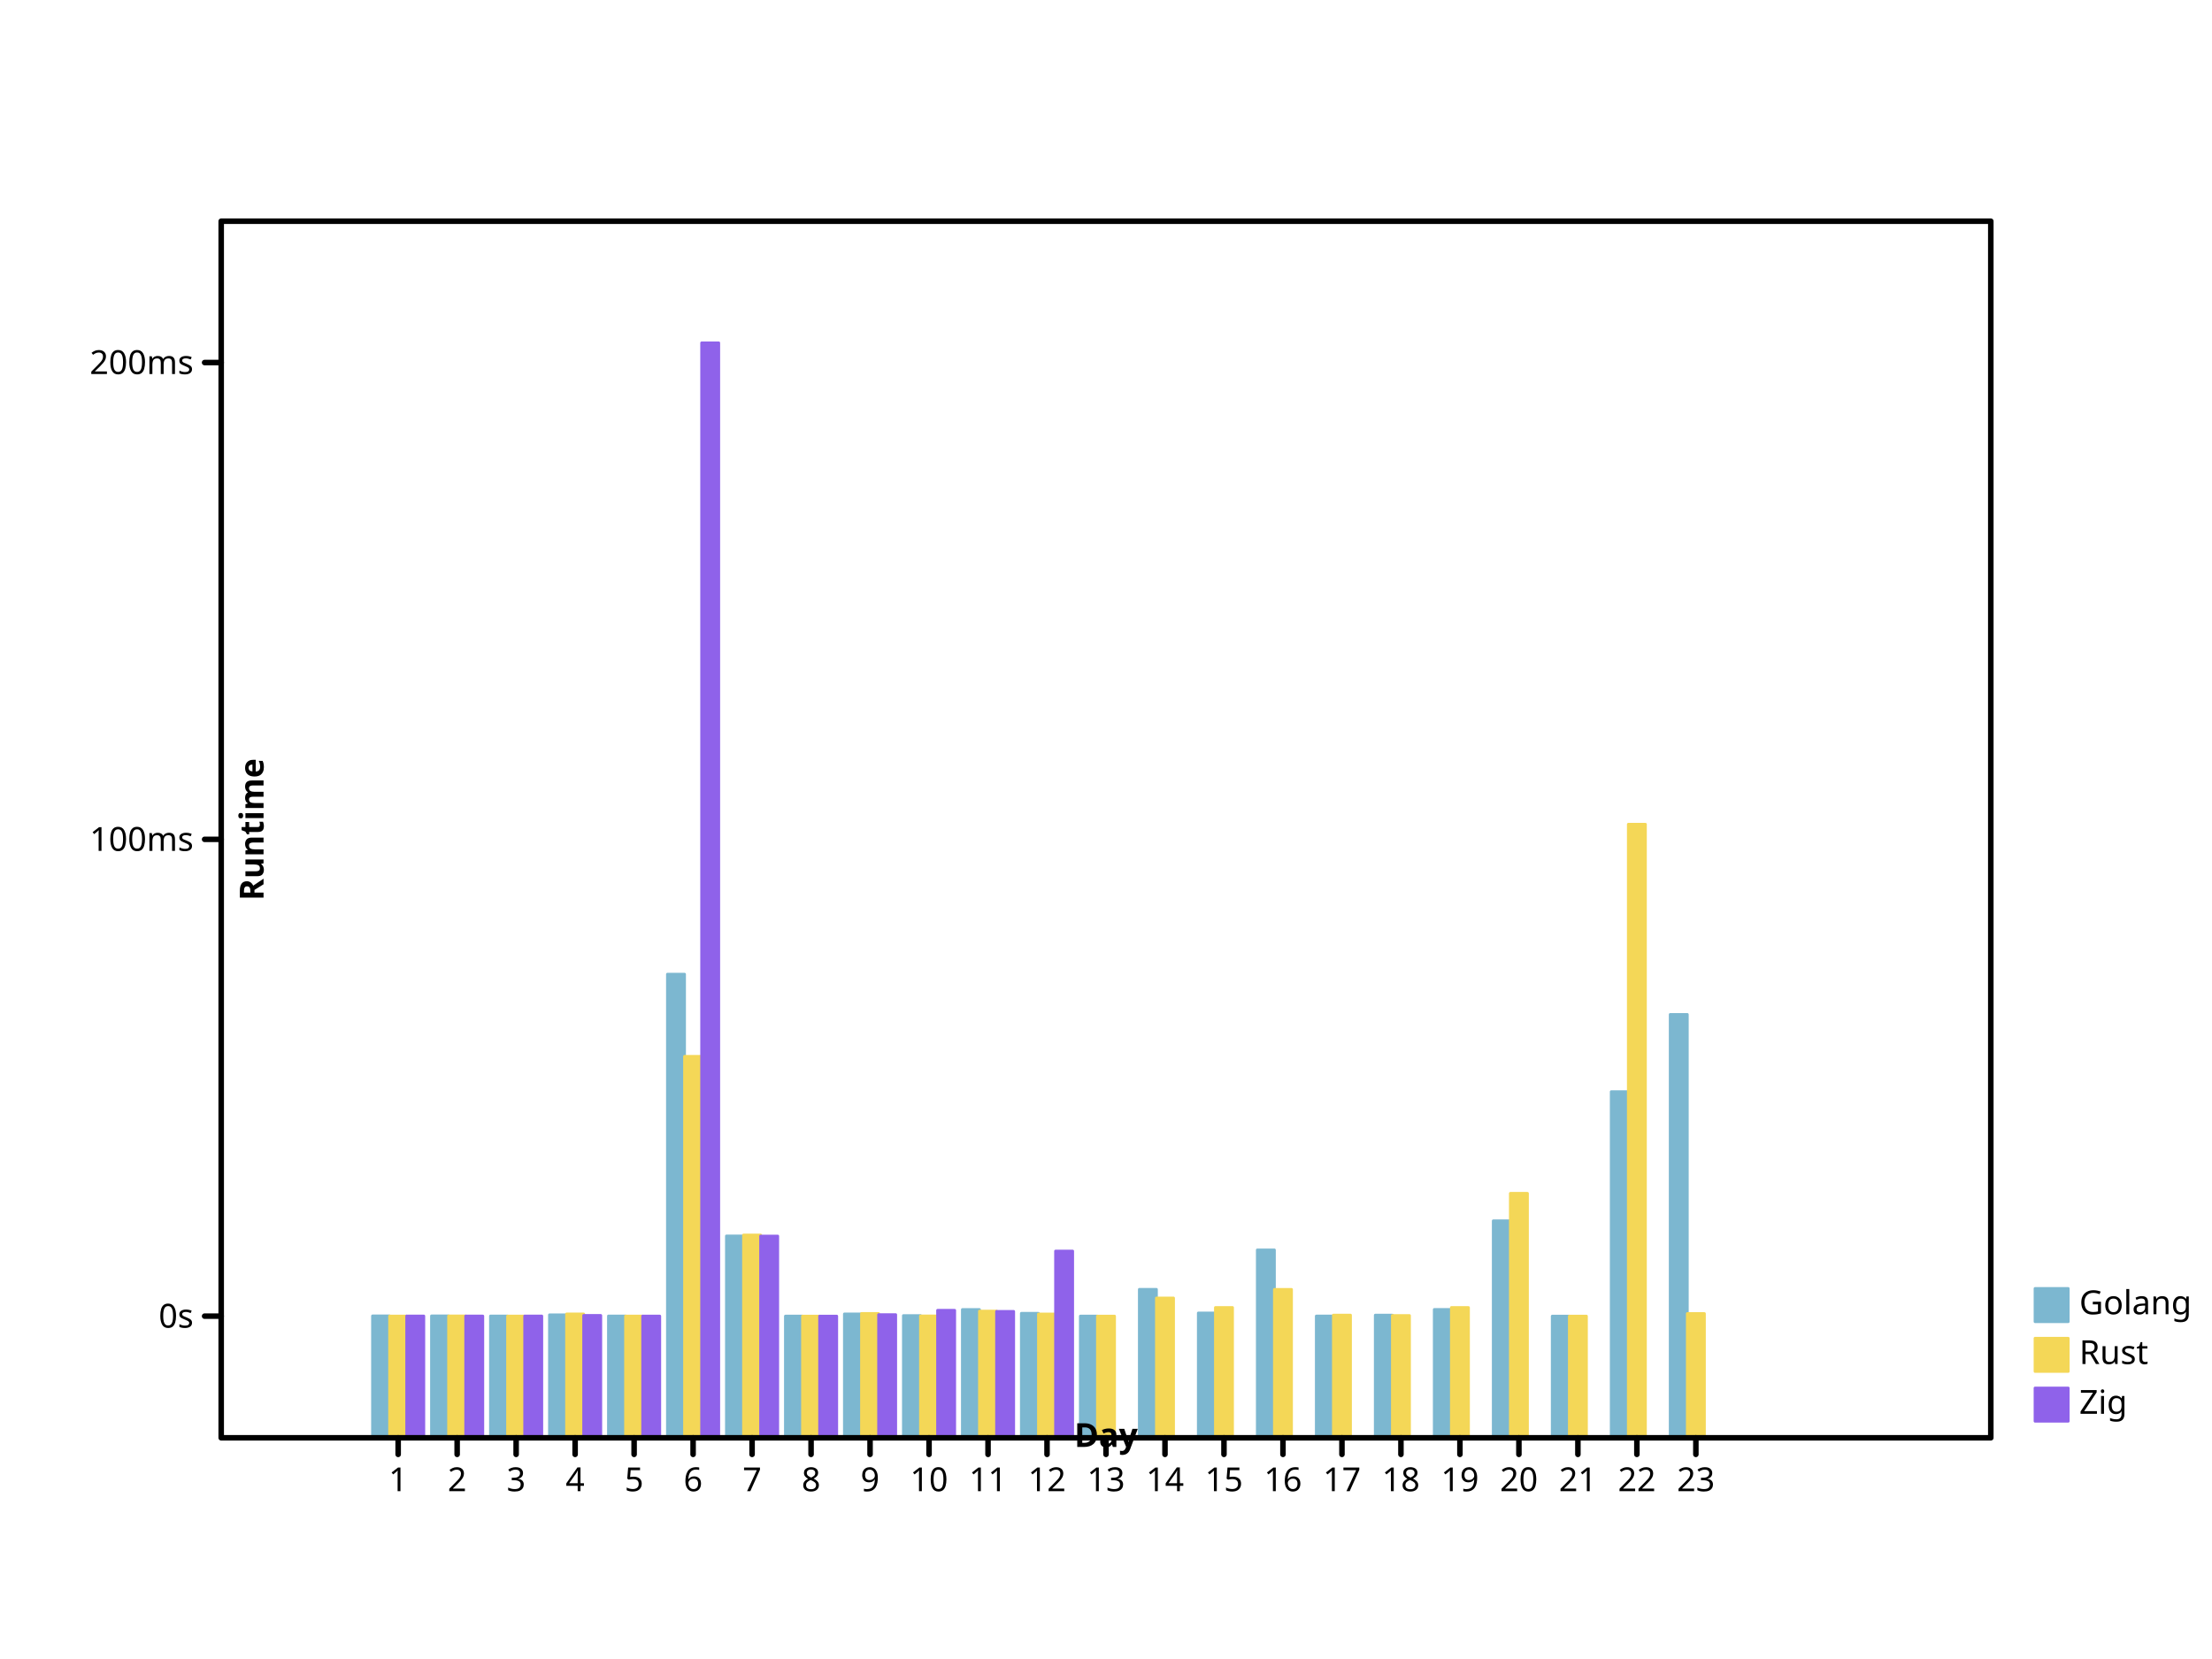
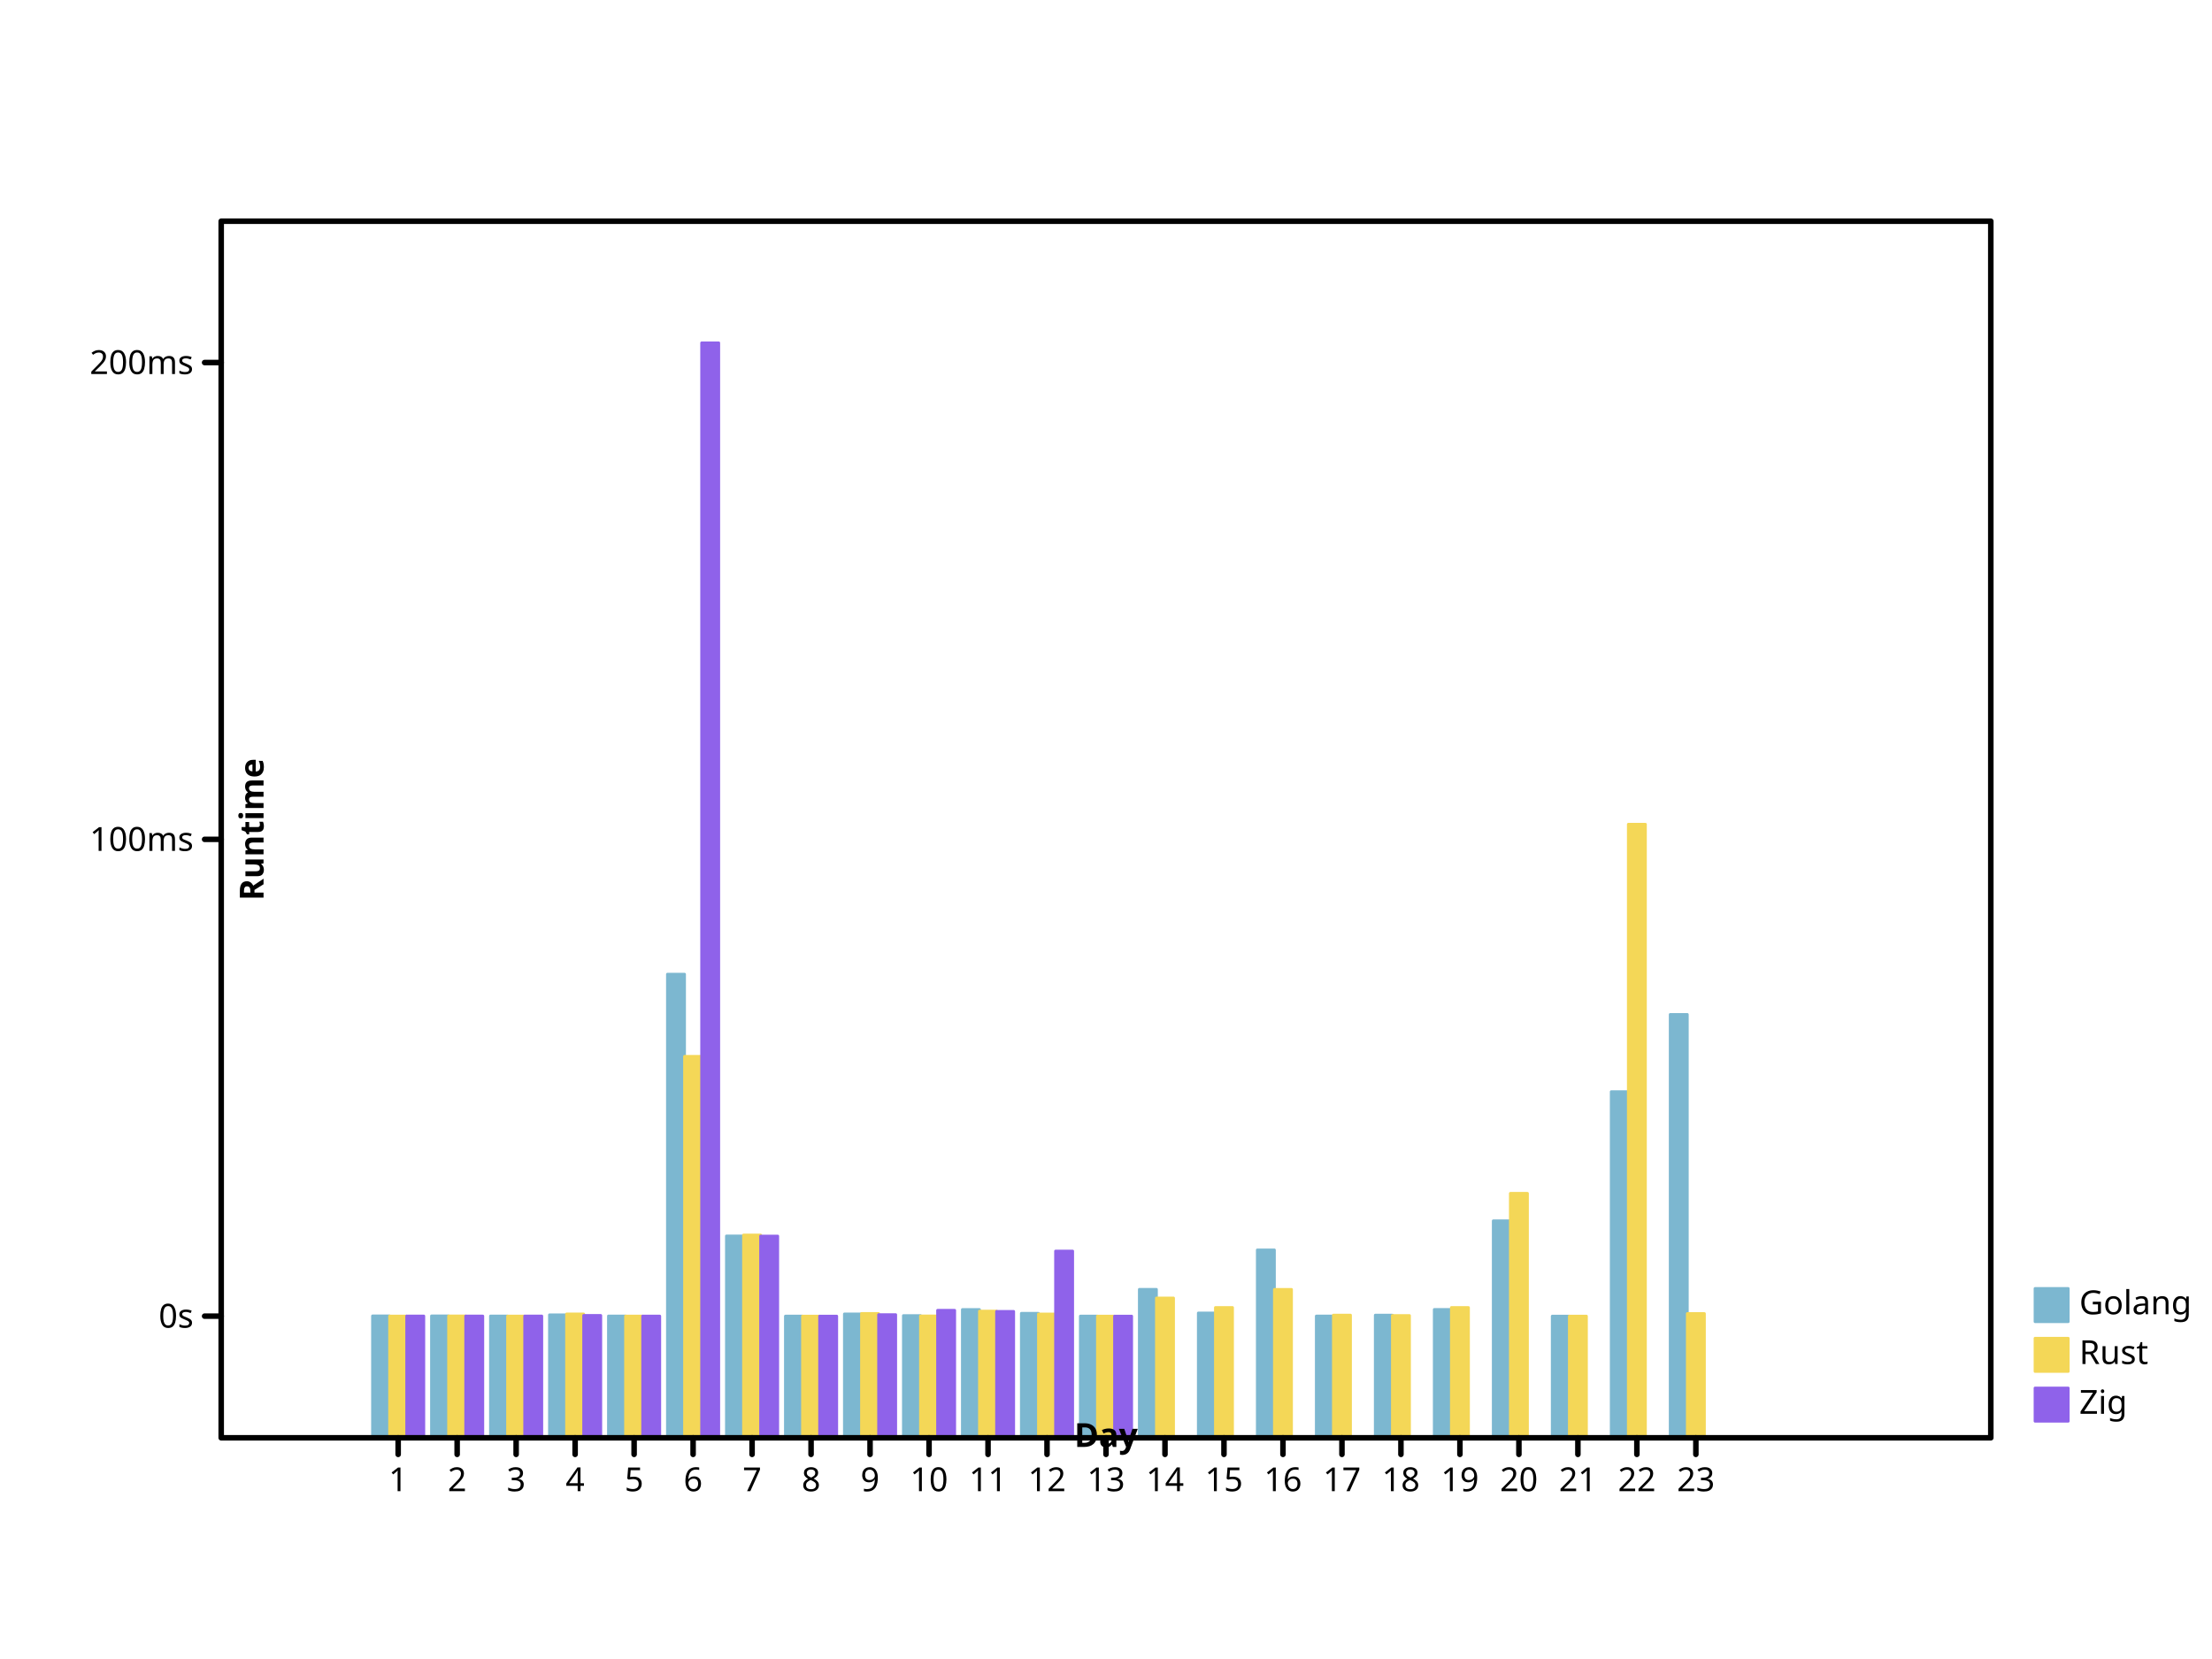
- <svg xmlns="http://www.w3.org/2000/svg" height="600" viewbox="0 0 800 600" preserveAspectRatio="xMidYMid meet" width="800">
+ <svg xmlns="http://www.w3.org/2000/svg" width="800" height="600" viewbox="0 0 800 600" preserveAspectRatio="xMidYMid meet">
  <defs>
-     <marker id="circle" viewBox="0 0 10 10 " refX="5" refY="5" markerUnits="userSpaceOnUse" markerWidth="2%" markerHeight="2%">
+     <marker markerHeight="2%" id="circle" viewBox="0 0 10 10 " refX="5" refY="5" markerUnits="userSpaceOnUse" markerWidth="2%">
      <circle cx="5" cy="5" r="3" fill="none" stroke="black" />
    </marker>
-     <marker refY="5" markerUnits="userSpaceOnUse" markerWidth="2%" markerHeight="2%" id="filled-circle" viewBox="0 0 10 10 " refX="5">
-       <circle fill="black" stroke="none" cx="5" cy="5" r="3" />
+     <marker id="filled-circle" viewBox="0 0 10 10 " refX="5" refY="5" markerUnits="userSpaceOnUse" markerWidth="2%" markerHeight="2%">
+       <circle cy="5" r="3" fill="black" stroke="none" cx="5" />
    </marker>
-     <marker markerHeight="2%" id="square" viewBox="0 0 10 10 " refX="5" refY="5" markerUnits="userSpaceOnUse" markerWidth="2%">
+     <marker markerUnits="userSpaceOnUse" markerWidth="2%" markerHeight="2%" id="square" viewBox="0 0 10 10 " refX="5" refY="5">
      <rect width="6" height="6" fill="none" stroke="black" x="2" y="2" />
    </marker>
-     <marker markerWidth="2%" markerHeight="2%" id="filled-square" viewBox="0 0 10 10 " refX="5" refY="5" markerUnits="userSpaceOnUse">
+     <marker markerHeight="2%" id="filled-square" viewBox="0 0 10 10 " refX="5" refY="5" markerUnits="userSpaceOnUse" markerWidth="2%">
      <rect x="2" y="2" width="6" height="6" fill="black" stroke="none" />
    </marker>
  </defs>
-   <g stroke-linecap="round" stroke-linejoin="round" transform="translate(80 520 )scale(1 -1 )" fill="hsl(198, 47%, 65%)" stroke="hsl(198, 47%, 65%)" stroke-width="1px">
-     <rect vector-effect="non-scaling-stroke" x="5.472464e+01" y="0" width="6.183575e+00" height="4.408139e+01" />
-     <rect width="6.183575e+00" height="4.408196e+01" vector-effect="non-scaling-stroke" x="7.605797e+01" y="0" />
-     <rect vector-effect="non-scaling-stroke" x="9.739130e+01" y="0" width="6.183575e+00" height="4.405015e+01" />
-     <rect x="1.187246e+02" y="0" width="6.183575e+00" height="4.446870e+01" vector-effect="non-scaling-stroke" />
+   <g transform="translate(80 520 )scale(1 -1 )" fill="hsl(198, 47%, 65%)" stroke="hsl(198, 47%, 65%)" stroke-width="1px" stroke-linecap="round" stroke-linejoin="round">
+     <rect height="4.408139e+01" vector-effect="non-scaling-stroke" x="5.472464e+01" y="0" width="6.183575e+00" />
+     <rect x="7.605797e+01" y="0" width="6.183575e+00" height="4.408196e+01" vector-effect="non-scaling-stroke" />
+     <rect y="0" width="6.183575e+00" height="4.405015e+01" vector-effect="non-scaling-stroke" x="9.739130e+01" />
+     <rect y="0" width="6.183575e+00" height="4.446870e+01" vector-effect="non-scaling-stroke" x="1.187246e+02" />
    <rect vector-effect="non-scaling-stroke" x="1.400580e+02" y="0" width="6.183575e+00" height="4.405260e+01" />
-     <rect y="0" width="6.183575e+00" height="1.676747e+02" vector-effect="non-scaling-stroke" x="1.613913e+02" />
-     <rect vector-effect="non-scaling-stroke" x="1.827246e+02" y="0" width="6.183575e+00" height="7.299352e+01" />
-     <rect vector-effect="non-scaling-stroke" x="2.040580e+02" y="0" width="6.183575e+00" height="4.401200e+01" />
-     <rect vector-effect="non-scaling-stroke" x="2.253913e+02" y="0" width="6.183575e+00" height="4.479665e+01" />
+     <rect vector-effect="non-scaling-stroke" x="1.613913e+02" y="0" width="6.183575e+00" height="1.676747e+02" />
+     <rect y="0" width="6.183575e+00" height="7.299352e+01" vector-effect="non-scaling-stroke" x="1.827246e+02" />
+     <rect width="6.183575e+00" height="4.401200e+01" vector-effect="non-scaling-stroke" x="2.040580e+02" y="0" />
+     <rect height="4.479665e+01" vector-effect="non-scaling-stroke" x="2.253913e+02" y="0" width="6.183575e+00" />
    <rect x="2.467246e+02" y="0" width="6.183575e+00" height="4.419673e+01" vector-effect="non-scaling-stroke" />
-     <rect vector-effect="non-scaling-stroke" x="2.680580e+02" y="0" width="6.183575e+00" height="4.638498e+01" />
-     <rect width="6.183575e+00" height="4.501938e+01" vector-effect="non-scaling-stroke" x="2.893913e+02" y="0" />
-     <rect y="0" width="6.183575e+00" height="4.401207e+01" vector-effect="non-scaling-stroke" x="3.107246e+02" />
+     <rect x="2.680580e+02" y="0" width="6.183575e+00" height="4.638498e+01" vector-effect="non-scaling-stroke" />
+     <rect x="2.893913e+02" y="0" width="6.183575e+00" height="4.501938e+01" vector-effect="non-scaling-stroke" />
+     <rect vector-effect="non-scaling-stroke" x="3.107246e+02" y="0" width="6.183575e+00" height="4.401207e+01" />
    <rect vector-effect="non-scaling-stroke" x="3.320580e+02" y="0" width="6.183575e+00" height="5.368653e+01" />
    <rect y="0" width="6.183575e+00" height="4.513826e+01" vector-effect="non-scaling-stroke" x="3.533913e+02" />
-     <rect vector-effect="non-scaling-stroke" x="3.747246e+02" y="0" width="6.183575e+00" height="6.794324e+01" />
-     <rect width="6.183575e+00" height="4.403368e+01" vector-effect="non-scaling-stroke" x="3.960580e+02" y="0" />
-     <rect y="0" width="6.183575e+00" height="4.435730e+01" vector-effect="non-scaling-stroke" x="4.173913e+02" />
+     <rect x="3.747246e+02" y="0" width="6.183575e+00" height="6.794324e+01" vector-effect="non-scaling-stroke" />
+     <rect vector-effect="non-scaling-stroke" x="3.960580e+02" y="0" width="6.183575e+00" height="4.403368e+01" />
+     <rect height="4.435730e+01" vector-effect="non-scaling-stroke" x="4.173913e+02" y="0" width="6.183575e+00" />
    <rect vector-effect="non-scaling-stroke" x="4.387246e+02" y="0" width="6.183575e+00" height="4.641211e+01" />
-     <rect vector-effect="non-scaling-stroke" x="4.600580e+02" y="0" width="6.183575e+00" height="7.847029e+01" />
-     <rect vector-effect="non-scaling-stroke" x="4.813913e+02" y="0" width="6.183575e+00" height="4.400010e+01" />
-     <rect height="1.251727e+02" vector-effect="non-scaling-stroke" x="5.027246e+02" y="0" width="6.183575e+00" />
+     <rect width="6.183575e+00" height="7.847029e+01" vector-effect="non-scaling-stroke" x="4.600580e+02" y="0" />
+     <rect y="0" width="6.183575e+00" height="4.400010e+01" vector-effect="non-scaling-stroke" x="4.813913e+02" />
+     <rect x="5.027246e+02" y="0" width="6.183575e+00" height="1.251727e+02" vector-effect="non-scaling-stroke" />
    <rect width="6.183575e+00" height="1.531087e+02" vector-effect="non-scaling-stroke" x="5.240580e+02" y="0" />
  </g>
-   <g stroke="hsl(49, 88%, 65%)" stroke-width="1px" stroke-linecap="round" stroke-linejoin="round" transform="translate(80 520 )scale(1 -1 )" fill="hsl(49, 88%, 65%)">
+   <g stroke-linecap="round" stroke-linejoin="round" transform="translate(80 520 )scale(1 -1 )" fill="hsl(49, 88%, 65%)" stroke="hsl(49, 88%, 65%)" stroke-width="1px">
    <rect x="6.090821e+01" y="0" width="6.183575e+00" height="4.403192e+01" vector-effect="non-scaling-stroke" />
-     <rect vector-effect="non-scaling-stroke" x="8.224155e+01" y="0" width="6.183575e+00" height="4.407419e+01" />
+     <rect height="4.407419e+01" vector-effect="non-scaling-stroke" x="8.224155e+01" y="0" width="6.183575e+00" />
    <rect x="1.035749e+02" y="0" width="6.183575e+00" height="4.401527e+01" vector-effect="non-scaling-stroke" />
-     <rect vector-effect="non-scaling-stroke" x="1.249082e+02" y="0" width="6.183575e+00" height="4.478232e+01" />
-     <rect vector-effect="non-scaling-stroke" x="1.462415e+02" y="0" width="6.183575e+00" height="4.402965e+01" />
-     <rect vector-effect="non-scaling-stroke" x="1.675749e+02" y="0" width="6.183575e+00" height="1.379508e+02" />
+     <rect width="6.183575e+00" height="4.478232e+01" vector-effect="non-scaling-stroke" x="1.249082e+02" y="0" />
+     <rect width="6.183575e+00" height="4.402965e+01" vector-effect="non-scaling-stroke" x="1.462415e+02" y="0" />
+     <rect x="1.675749e+02" y="0" width="6.183575e+00" height="1.379508e+02" vector-effect="non-scaling-stroke" />
    <rect vector-effect="non-scaling-stroke" x="1.889082e+02" y="0" width="6.183575e+00" height="7.333799e+01" />
-     <rect y="0" width="6.183575e+00" height="4.400571e+01" vector-effect="non-scaling-stroke" x="2.102415e+02" />
-     <rect vector-effect="non-scaling-stroke" x="2.315749e+02" y="0" width="6.183575e+00" height="4.495170e+01" />
-     <rect height="4.406728e+01" vector-effect="non-scaling-stroke" x="2.529082e+02" y="0" width="6.183575e+00" />
+     <rect width="6.183575e+00" height="4.400571e+01" vector-effect="non-scaling-stroke" x="2.102415e+02" y="0" />
+     <rect y="0" width="6.183575e+00" height="4.495170e+01" vector-effect="non-scaling-stroke" x="2.315749e+02" />
+     <rect x="2.529082e+02" y="0" width="6.183575e+00" height="4.406728e+01" vector-effect="non-scaling-stroke" />
    <rect vector-effect="non-scaling-stroke" x="2.742415e+02" y="0" width="6.183575e+00" height="4.582177e+01" />
    <rect y="0" width="6.183575e+00" height="4.477711e+01" vector-effect="non-scaling-stroke" x="2.955749e+02" />
    <rect width="6.183575e+00" height="4.400973e+01" vector-effect="non-scaling-stroke" x="3.169082e+02" y="0" />
-     <rect height="5.055640e+01" vector-effect="non-scaling-stroke" x="3.382415e+02" y="0" width="6.183575e+00" />
-     <rect y="0" width="6.183575e+00" height="4.711601e+01" vector-effect="non-scaling-stroke" x="3.595749e+02" />
+     <rect x="3.382415e+02" y="0" width="6.183575e+00" height="5.055640e+01" vector-effect="non-scaling-stroke" />
+     <rect x="3.595749e+02" y="0" width="6.183575e+00" height="4.711601e+01" vector-effect="non-scaling-stroke" />
    <rect x="3.809082e+02" y="0" width="6.183575e+00" height="5.366698e+01" vector-effect="non-scaling-stroke" />
-     <rect y="0" width="6.183575e+00" height="4.437240e+01" vector-effect="non-scaling-stroke" x="4.022415e+02" />
-     <rect x="4.235749e+02" y="0" width="6.183575e+00" height="4.421326e+01" vector-effect="non-scaling-stroke" />
-     <rect height="4.711187e+01" vector-effect="non-scaling-stroke" x="4.449082e+02" y="0" width="6.183575e+00" />
+     <rect vector-effect="non-scaling-stroke" x="4.022415e+02" y="0" width="6.183575e+00" height="4.437240e+01" />
+     <rect vector-effect="non-scaling-stroke" x="4.235749e+02" y="0" width="6.183575e+00" height="4.421326e+01" />
+     <rect width="6.183575e+00" height="4.711187e+01" vector-effect="non-scaling-stroke" x="4.449082e+02" y="0" />
    <rect vector-effect="non-scaling-stroke" x="4.662415e+02" y="0" width="6.183575e+00" height="8.840898e+01" />
-     <rect vector-effect="non-scaling-stroke" x="4.875749e+02" y="0" width="6.183575e+00" height="4.400005e+01" />
-     <rect y="0" width="6.183575e+00" height="2.218956e+02" vector-effect="non-scaling-stroke" x="5.089082e+02" />
-     <rect y="0" width="6.183575e+00" height="4.493664e+01" vector-effect="non-scaling-stroke" x="5.302415e+02" />
+     <rect height="4.400005e+01" vector-effect="non-scaling-stroke" x="4.875749e+02" y="0" width="6.183575e+00" />
+     <rect vector-effect="non-scaling-stroke" x="5.089082e+02" y="0" width="6.183575e+00" height="2.218956e+02" />
+     <rect height="4.493664e+01" vector-effect="non-scaling-stroke" x="5.302415e+02" y="0" width="6.183575e+00" />
  </g>
-   <g stroke="hsl(260, 76%, 65%)" stroke-width="1px" stroke-linecap="round" stroke-linejoin="round" transform="translate(80 520 )scale(1 -1 )" fill="hsl(260, 76%, 65%)">
-     <rect height="4.405432e+01" vector-effect="non-scaling-stroke" x="6.709179e+01" y="0" width="6.183575e+00" />
-     <rect x="8.842512e+01" y="0" width="6.183575e+00" height="4.404062e+01" vector-effect="non-scaling-stroke" />
-     <rect width="6.183575e+00" height="4.404221e+01" vector-effect="non-scaling-stroke" x="1.097585e+02" y="0" />
-     <rect x="1.310918e+02" y="0" width="6.183575e+00" height="4.424780e+01" vector-effect="non-scaling-stroke" />
+   <g fill="hsl(260, 76%, 65%)" stroke="hsl(260, 76%, 65%)" stroke-width="1px" stroke-linecap="round" stroke-linejoin="round" transform="translate(80 520 )scale(1 -1 )">
+     <rect vector-effect="non-scaling-stroke" x="6.709179e+01" y="0" width="6.183575e+00" height="4.405432e+01" />
+     <rect vector-effect="non-scaling-stroke" x="8.842512e+01" y="0" width="6.183575e+00" height="4.404062e+01" />
+     <rect vector-effect="non-scaling-stroke" x="1.097585e+02" y="0" width="6.183575e+00" height="4.404221e+01" />
+     <rect height="4.424780e+01" vector-effect="non-scaling-stroke" x="1.310918e+02" y="0" width="6.183575e+00" />
    <rect vector-effect="non-scaling-stroke" x="1.524251e+02" y="0" width="6.183575e+00" height="4.402243e+01" />
    <rect vector-effect="non-scaling-stroke" x="1.737585e+02" y="0" width="6.183575e+00" height="396" />
-     <rect vector-effect="non-scaling-stroke" x="1.950918e+02" y="0" width="6.183575e+00" height="7.296160e+01" />
-     <rect vector-effect="non-scaling-stroke" x="2.164251e+02" y="0" width="6.183575e+00" height="4.401023e+01" />
-     <rect width="6.183575e+00" height="4.454160e+01" vector-effect="non-scaling-stroke" x="2.377585e+02" y="0" />
-     <rect vector-effect="non-scaling-stroke" x="2.590918e+02" y="0" width="6.183575e+00" height="4.610742e+01" />
-     <rect x="2.804251e+02" y="0" width="6.183575e+00" height="4.571518e+01" vector-effect="non-scaling-stroke" />
-     <rect y="0" width="6.183575e+00" height="6.753162e+01" vector-effect="non-scaling-stroke" x="3.017585e+02" />
+     <rect height="7.296160e+01" vector-effect="non-scaling-stroke" x="1.950918e+02" y="0" width="6.183575e+00" />
+     <rect height="4.401023e+01" vector-effect="non-scaling-stroke" x="2.164251e+02" y="0" width="6.183575e+00" />
+     <rect vector-effect="non-scaling-stroke" x="2.377585e+02" y="0" width="6.183575e+00" height="4.454160e+01" />
+     <rect y="0" width="6.183575e+00" height="4.610742e+01" vector-effect="non-scaling-stroke" x="2.590918e+02" />
+     <rect height="4.571518e+01" vector-effect="non-scaling-stroke" x="2.804251e+02" y="0" width="6.183575e+00" />
+     <rect height="6.753162e+01" vector-effect="non-scaling-stroke" x="3.017585e+02" y="0" width="6.183575e+00" />
+     <rect vector-effect="non-scaling-stroke" x="3.230918e+02" y="0" width="6.183575e+00" height="4.400824e+01" />
  </g>
-   <g font-weight="normal" fill="hsl(198, 47%, 65%)" stroke-width="1px" stroke-linejoin="round" font-family="sans-serif" dominant-baseline="hanging" font-style="normal" stroke="hsl(198, 47%, 65%)" stroke-linecap="round" font-size="12px" text-anchor="start">
-     <rect y="466" width="12" height="12" vector-effect="non-scaling-stroke" x="736" />
-     <g stroke="black" fill="black">
-       <text y="466" dominant-baseline="hanging" stroke="none" vector-effect="non-scaling-stroke" x="752">Golang</text>
+   <g text-anchor="start" dominant-baseline="hanging" fill="hsl(198, 47%, 65%)" stroke-width="1px" font-style="normal" stroke="hsl(198, 47%, 65%)" stroke-linejoin="round" font-size="12px" stroke-linecap="round" font-weight="normal" font-family="sans-serif">
+     <rect height="12" vector-effect="non-scaling-stroke" x="736" y="466" width="12" />
+     <g fill="black" stroke="black">
+       <text dominant-baseline="hanging" stroke="none" vector-effect="non-scaling-stroke" x="752" y="466">Golang</text>
    </g>
-     <g text-anchor="start" dominant-baseline="hanging" font-size="12px" stroke-width="1px" fill="hsl(49, 88%, 65%)" stroke="hsl(49, 88%, 65%)" font-weight="normal" stroke-linecap="round" stroke-linejoin="round" font-family="sans-serif" font-style="normal">
+     <g dominant-baseline="hanging" stroke-linejoin="round" font-style="normal" font-weight="normal" text-anchor="start" stroke="hsl(49, 88%, 65%)" font-family="sans-serif" font-size="12px" fill="hsl(49, 88%, 65%)" stroke-width="1px" stroke-linecap="round">
      <rect vector-effect="non-scaling-stroke" x="736" y="484" width="12" height="12" />
      <g fill="black" stroke="black">
-         <text stroke="none" vector-effect="non-scaling-stroke" x="752" y="484" dominant-baseline="hanging">Rust</text>
+         <text y="484" dominant-baseline="hanging" stroke="none" vector-effect="non-scaling-stroke" x="752">Rust</text>
      </g>
-       <g font-size="12px" text-anchor="start" stroke-linecap="round" stroke-linejoin="round" font-family="sans-serif" font-style="normal" font-weight="normal" dominant-baseline="hanging" stroke="hsl(260, 76%, 65%)" stroke-width="1px" fill="hsl(260, 76%, 65%)">
-         <rect x="736" y="502" width="12" height="12" vector-effect="non-scaling-stroke" />
-         <g fill="black" stroke="black">
+       <g font-weight="normal" stroke-linejoin="round" font-size="12px" text-anchor="start" fill="hsl(260, 76%, 65%)" stroke-width="1px" stroke-linecap="round" font-style="normal" dominant-baseline="hanging" stroke="hsl(260, 76%, 65%)" font-family="sans-serif">
+         <rect vector-effect="non-scaling-stroke" x="736" y="502" width="12" height="12" />
+         <g stroke="black" fill="black">
          <text y="502" dominant-baseline="hanging" stroke="none" vector-effect="non-scaling-stroke" x="752">Zig</text>
-           <g text-anchor="start" dominant-baseline="hanging" stroke-width="2px" fill="none" stroke-linejoin="round" font-style="normal" font-size="12px" stroke-linecap="round" font-weight="normal" font-family="sans-serif">
-             <rect x="80" y="80" width="640" height="440" vector-effect="non-scaling-stroke" />
+           <g dominant-baseline="hanging" stroke-width="2px" stroke-linejoin="round" stroke-linecap="round" font-family="sans-serif" fill="none" font-style="normal" font-size="12px" font-weight="normal" text-anchor="start">
+             <rect height="440" vector-effect="non-scaling-stroke" x="80" y="80" width="640" />
          </g>
-           <g stroke-linecap="round" font-size="12px" text-anchor="start" dominant-baseline="hanging" transform="translate(80 520 )scale(1 -1 )" font-style="normal" font-weight="normal" fill="none" stroke="black" stroke-width="2px" stroke-linejoin="round" font-family="sans-serif">
-             <path vector-effect="non-scaling-stroke" d="M64,0 L64,-6 M8.533333e+01,0 L8.533333e+01,-6 M1.066667e+02,0 L1.066667e+02,-6 M128,0 L128,-6 M1.493333e+02,0 L1.493333e+02,-6 M1.706667e+02,0 L1.706667e+02,-6 M192,0 L192,-6 M2.133333e+02,0 L2.133333e+02,-6 M2.346667e+02,0 L2.346667e+02,-6 M256,0 L256,-6 M2.773333e+02,0 L2.773333e+02,-6 M2.986667e+02,0 L2.986667e+02,-6 M320,0 L320,-6 M3.413333e+02,0 L3.413333e+02,-6 M3.626667e+02,0 L3.626667e+02,-6 M384,0 L384,-6 M4.053333e+02,0 L4.053333e+02,-6 M4.266667e+02,0 L4.266667e+02,-6 M448,0 L448,-6 M4.693333e+02,0 L4.693333e+02,-6 M4.906667e+02,0 L4.906667e+02,-6 M512,0 L512,-6 M5.333333e+02,0 L5.333333e+02,-6 " />
+           <g stroke-linejoin="round" font-size="12px" dominant-baseline="hanging" fill="none" font-weight="normal" text-anchor="start" stroke="black" transform="translate(80 520 )scale(1 -1 )" stroke-width="2px" stroke-linecap="round" font-style="normal" font-family="sans-serif">
+             <path d="M64,0 L64,-6 M8.533333e+01,0 L8.533333e+01,-6 M1.066667e+02,0 L1.066667e+02,-6 M128,0 L128,-6 M1.493333e+02,0 L1.493333e+02,-6 M1.706667e+02,0 L1.706667e+02,-6 M192,0 L192,-6 M2.133333e+02,0 L2.133333e+02,-6 M2.346667e+02,0 L2.346667e+02,-6 M256,0 L256,-6 M2.773333e+02,0 L2.773333e+02,-6 M2.986667e+02,0 L2.986667e+02,-6 M320,0 L320,-6 M3.413333e+02,0 L3.413333e+02,-6 M3.626667e+02,0 L3.626667e+02,-6 M384,0 L384,-6 M4.053333e+02,0 L4.053333e+02,-6 M4.266667e+02,0 L4.266667e+02,-6 M448,0 L448,-6 M4.693333e+02,0 L4.693333e+02,-6 M4.906667e+02,0 L4.906667e+02,-6 M512,0 L512,-6 M5.333333e+02,0 L5.333333e+02,-6 " vector-effect="non-scaling-stroke" />
          </g>
-           <g font-style="normal" stroke-linecap="round" text-anchor="middle" transform="translate(80 520 )scale(1 1 )" fill="black" stroke-width="2px" stroke-linejoin="round" font-family="sans-serif" font-weight="normal" font-size="12px" dominant-baseline="hanging" stroke="black">
-             <text stroke="none" vector-effect="non-scaling-stroke" x="64" y="10" dominant-baseline="hanging">1</text>
-             <text x="8.533333e+01" y="10" dominant-baseline="hanging" stroke="none" vector-effect="non-scaling-stroke">2</text>
-             <text stroke="none" vector-effect="non-scaling-stroke" x="1.066667e+02" y="10" dominant-baseline="hanging">3</text>
-             <text x="128" y="10" dominant-baseline="hanging" stroke="none" vector-effect="non-scaling-stroke">4</text>
+           <g stroke="black" font-style="normal" stroke-width="2px" font-weight="normal" text-anchor="middle" dominant-baseline="hanging" transform="translate(80 520 )scale(1 1 )" font-family="sans-serif" font-size="12px" stroke-linejoin="round" stroke-linecap="round" fill="black">
+             <text x="64" y="10" dominant-baseline="hanging" stroke="none" vector-effect="non-scaling-stroke">1</text>
+             <text dominant-baseline="hanging" stroke="none" vector-effect="non-scaling-stroke" x="8.533333e+01" y="10">2</text>
+             <text y="10" dominant-baseline="hanging" stroke="none" vector-effect="non-scaling-stroke" x="1.066667e+02">3</text>
+             <text stroke="none" vector-effect="non-scaling-stroke" x="128" y="10" dominant-baseline="hanging">4</text>
            <text stroke="none" vector-effect="non-scaling-stroke" x="1.493333e+02" y="10" dominant-baseline="hanging">5</text>
-             <text y="10" dominant-baseline="hanging" stroke="none" vector-effect="non-scaling-stroke" x="1.706667e+02">6</text>
-             <text stroke="none" vector-effect="non-scaling-stroke" x="192" y="10" dominant-baseline="hanging">7</text>
-             <text x="2.133333e+02" y="10" dominant-baseline="hanging" stroke="none" vector-effect="non-scaling-stroke">8</text>
-             <text x="2.346667e+02" y="10" dominant-baseline="hanging" stroke="none" vector-effect="non-scaling-stroke">9</text>
+             <text stroke="none" vector-effect="non-scaling-stroke" x="1.706667e+02" y="10" dominant-baseline="hanging">6</text>
+             <text dominant-baseline="hanging" stroke="none" vector-effect="non-scaling-stroke" x="192" y="10">7</text>
+             <text dominant-baseline="hanging" stroke="none" vector-effect="non-scaling-stroke" x="2.133333e+02" y="10">8</text>
+             <text stroke="none" vector-effect="non-scaling-stroke" x="2.346667e+02" y="10" dominant-baseline="hanging">9</text>
            <text x="256" y="10" dominant-baseline="hanging" stroke="none" vector-effect="non-scaling-stroke">10</text>
-             <text stroke="none" vector-effect="non-scaling-stroke" x="2.773333e+02" y="10" dominant-baseline="hanging">11</text>
+             <text vector-effect="non-scaling-stroke" x="2.773333e+02" y="10" dominant-baseline="hanging" stroke="none">11</text>
            <text vector-effect="non-scaling-stroke" x="2.986667e+02" y="10" dominant-baseline="hanging" stroke="none">12</text>
-             <text dominant-baseline="hanging" stroke="none" vector-effect="non-scaling-stroke" x="320" y="10">13</text>
-             <text x="3.413333e+02" y="10" dominant-baseline="hanging" stroke="none" vector-effect="non-scaling-stroke">14</text>
-             <text y="10" dominant-baseline="hanging" stroke="none" vector-effect="non-scaling-stroke" x="3.626667e+02">15</text>
-             <text stroke="none" vector-effect="non-scaling-stroke" x="384" y="10" dominant-baseline="hanging">16</text>
-             <text y="10" dominant-baseline="hanging" stroke="none" vector-effect="non-scaling-stroke" x="4.053333e+02">17</text>
-             <text x="4.266667e+02" y="10" dominant-baseline="hanging" stroke="none" vector-effect="non-scaling-stroke">18</text>
-             <text dominant-baseline="hanging" stroke="none" vector-effect="non-scaling-stroke" x="448" y="10">19</text>
-             <text x="4.693333e+02" y="10" dominant-baseline="hanging" stroke="none" vector-effect="non-scaling-stroke">20</text>
-             <text x="4.906667e+02" y="10" dominant-baseline="hanging" stroke="none" vector-effect="non-scaling-stroke">21</text>
-             <text y="10" dominant-baseline="hanging" stroke="none" vector-effect="non-scaling-stroke" x="512">22</text>
-             <text stroke="none" vector-effect="non-scaling-stroke" x="5.333333e+02" y="10" dominant-baseline="hanging">23</text>
+             <text vector-effect="non-scaling-stroke" x="320" y="10" dominant-baseline="hanging" stroke="none">13</text>
+             <text stroke="none" vector-effect="non-scaling-stroke" x="3.413333e+02" y="10" dominant-baseline="hanging">14</text>
+             <text x="3.626667e+02" y="10" dominant-baseline="hanging" stroke="none" vector-effect="non-scaling-stroke">15</text>
+             <text vector-effect="non-scaling-stroke" x="384" y="10" dominant-baseline="hanging" stroke="none">16</text>
+             <text dominant-baseline="hanging" stroke="none" vector-effect="non-scaling-stroke" x="4.053333e+02" y="10">17</text>
+             <text stroke="none" vector-effect="non-scaling-stroke" x="4.266667e+02" y="10" dominant-baseline="hanging">18</text>
+             <text stroke="none" vector-effect="non-scaling-stroke" x="448" y="10" dominant-baseline="hanging">19</text>
+             <text stroke="none" vector-effect="non-scaling-stroke" x="4.693333e+02" y="10" dominant-baseline="hanging">20</text>
+             <text vector-effect="non-scaling-stroke" x="4.906667e+02" y="10" dominant-baseline="hanging" stroke="none">21</text>
+             <text x="512" y="10" dominant-baseline="hanging" stroke="none" vector-effect="non-scaling-stroke">22</text>
+             <text y="10" dominant-baseline="hanging" stroke="none" vector-effect="non-scaling-stroke" x="5.333333e+02">23</text>
          </g>
-           <g stroke-width="2px" stroke-linejoin="round" font-family="sans-serif" font-style="normal" stroke-linecap="round" text-anchor="middle" transform="translate(80 520 )scale(1 1 )rotate(0 0 0 )" font-weight="bold" stroke="black" font-size="12px" dominant-baseline="baseline" fill="black">
+           <g font-weight="bold" font-size="12px" transform="translate(80 520 )scale(1 1 )rotate(0 0 0 )" stroke-width="2px" fill="black" stroke-linecap="round" font-style="normal" text-anchor="middle" dominant-baseline="baseline" stroke="black" stroke-linejoin="round" font-family="sans-serif">
            <text stroke="none" vector-effect="non-scaling-stroke" x="320" y="-6" dominant-baseline="baseline">Day</text>
          </g>
-           <g font-size="12px" transform="translate(80 520 )scale(1 -1 )" stroke-linejoin="round" font-style="normal" font-weight="bold" stroke-linecap="round" text-anchor="middle" dominant-baseline="baseline" fill="black" stroke="black" stroke-width="2px" font-family="sans-serif">
-             <path d="M0,44 L-6,44 M0,2.164388e+02 L-6,2.164388e+02 M0,3.888777e+02 L-6,3.888777e+02 " vector-effect="non-scaling-stroke" />
+           <g stroke-linejoin="round" text-anchor="middle" dominant-baseline="baseline" fill="black" font-style="normal" font-weight="bold" transform="translate(80 520 )scale(1 -1 )" stroke-width="2px" font-family="sans-serif" font-size="12px" stroke="black" stroke-linecap="round">
+             <path vector-effect="non-scaling-stroke" d="M0,44 L-6,44 M0,2.164388e+02 L-6,2.164388e+02 M0,3.888777e+02 L-6,3.888777e+02 " />
          </g>
-           <g font-size="12px" dominant-baseline="middle" transform="translate(80 520 )scale(1 1 )" font-weight="normal" fill="black" stroke="black" stroke-width="2px" stroke-linecap="round" font-family="sans-serif" stroke-linejoin="round" font-style="normal" text-anchor="end">
-             <text stroke="none" vector-effect="non-scaling-stroke" x="-10" y="-44" dominant-baseline="middle">0s</text>
-             <text dominant-baseline="middle" stroke="none" vector-effect="non-scaling-stroke" x="-10" y="-2.164388e+02">100ms</text>
-             <text stroke="none" vector-effect="non-scaling-stroke" x="-10" y="-3.888777e+02" dominant-baseline="middle">200ms</text>
+           <g dominant-baseline="middle" fill="black" stroke-linejoin="round" font-family="sans-serif" text-anchor="end" stroke-linecap="round" font-style="normal" font-weight="normal" transform="translate(80 520 )scale(1 1 )" font-size="12px" stroke="black" stroke-width="2px">
+             <text y="-44" dominant-baseline="middle" stroke="none" vector-effect="non-scaling-stroke" x="-10">0s</text>
+             <text y="-2.164388e+02" dominant-baseline="middle" stroke="none" vector-effect="non-scaling-stroke" x="-10">100ms</text>
+             <text vector-effect="non-scaling-stroke" x="-10" y="-3.888777e+02" dominant-baseline="middle" stroke="none">200ms</text>
          </g>
-           <g font-style="normal" font-weight="bold" stroke-linecap="round" text-anchor="middle" transform="translate(80 520 )scale(1 1 )rotate(-90 0 0 )" stroke="black" stroke-width="2px" font-family="sans-serif" font-size="12px" dominant-baseline="hanging" fill="black" stroke-linejoin="round">
+           <g font-family="sans-serif" font-size="12px" fill="black" stroke-width="2px" dominant-baseline="hanging" stroke="black" text-anchor="middle" stroke-linejoin="round" transform="translate(80 520 )scale(1 1 )rotate(-90 0 0 )" stroke-linecap="round" font-style="normal" font-weight="bold">
            <text vector-effect="non-scaling-stroke" x="220" y="6" dominant-baseline="hanging" stroke="none">Runtime</text>
          </g>
        </g>
      </g>
    </g>
  </g>
</svg>
